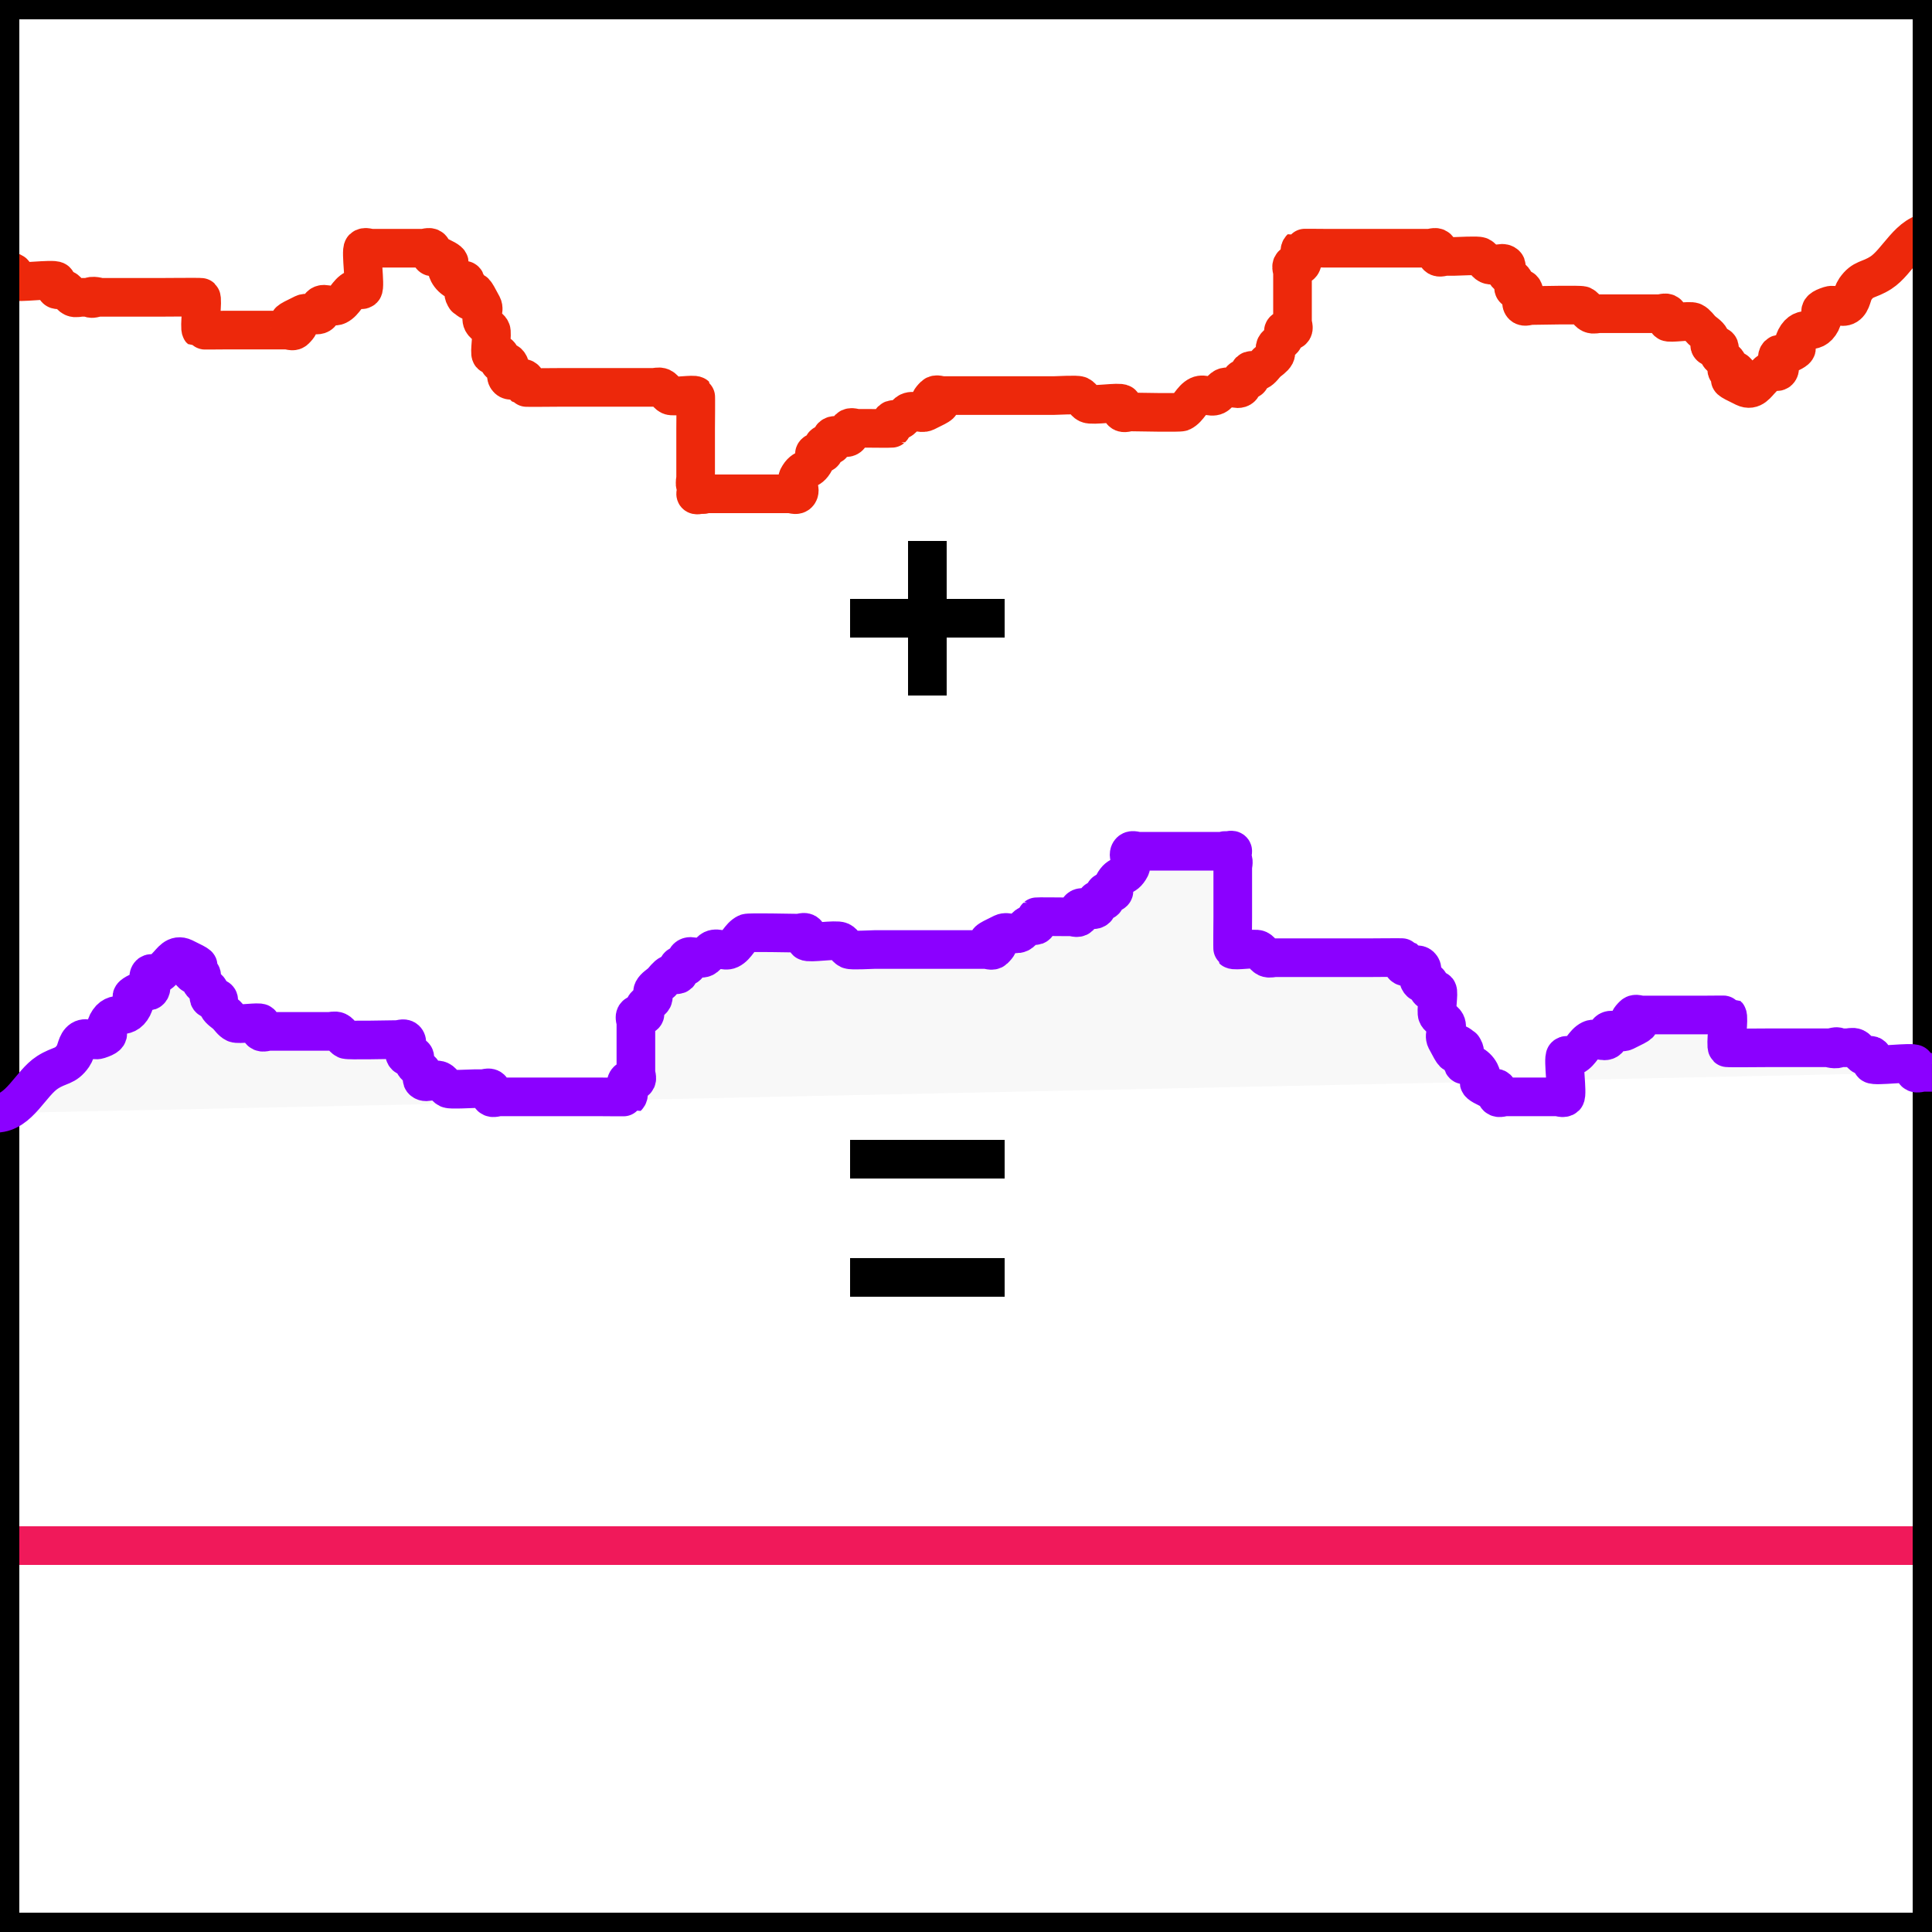
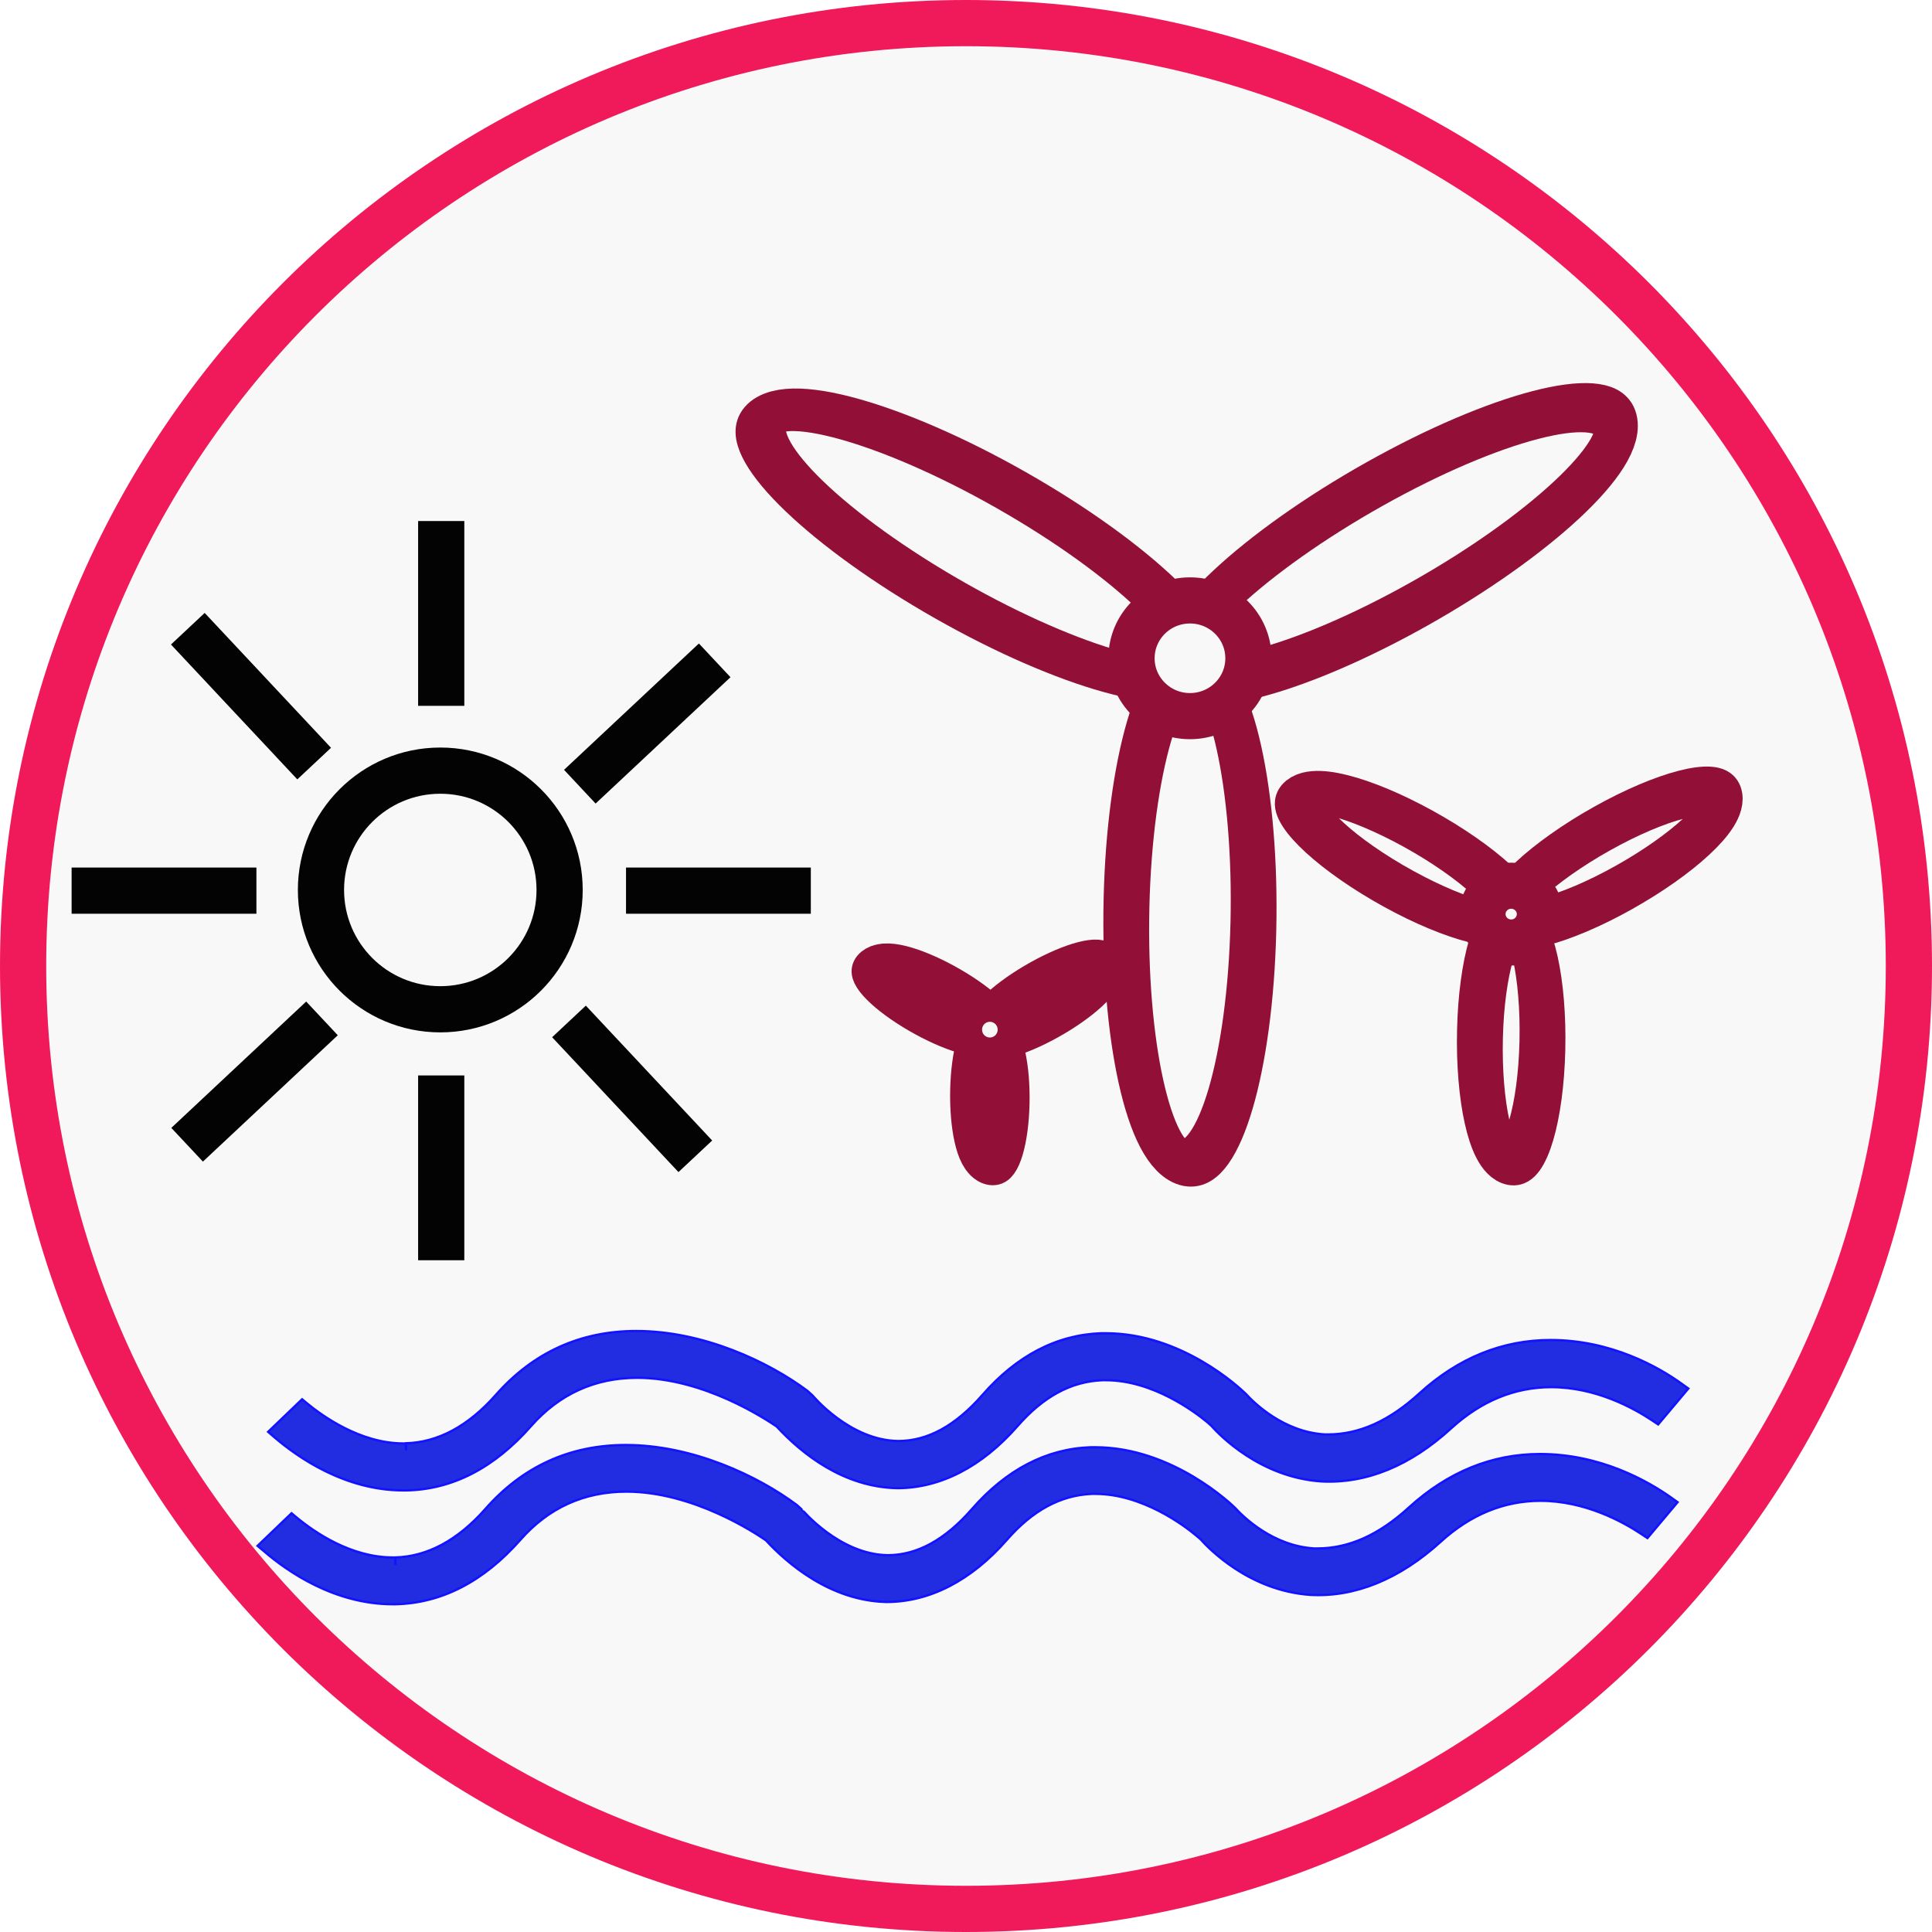
- <svg xmlns="http://www.w3.org/2000/svg" enable-background="new 0 0 1000 1000" version="1.1" viewBox="0 0 1e3 1e3" xml:space="preserve" id="svg10">
+ <svg xmlns="http://www.w3.org/2000/svg" enable-background="new 0 0 1000 1000" version="1.1" viewBox="0 0 836.352 836.352" xml:space="preserve" id="svg10" width="836.352" height="836.352">
  <defs id="defs14" />
-   <polygon points="393.1 445.5 393.1 445.4 393.1 445.6" id="polygon2" />
-   <path style="fill:none;fill-rule:evenodd;stroke:#f0195a;stroke-width:20;stroke-linecap:butt;stroke-linejoin:miter;stroke-miterlimit:4;stroke-dasharray:none;stroke-opacity:1" d="M 0,800 H 1000" id="path1420" />
-   <path style="fill:none;fill-rule:evenodd;stroke:#000000;stroke-width:20;stroke-linecap:butt;stroke-linejoin:miter;stroke-miterlimit:4;stroke-dasharray:none;stroke-opacity:1" d="m 480,280 v 80" id="path1422" />
-   <path style="fill:none;fill-rule:evenodd;stroke:#000000;stroke-width:20;stroke-linecap:butt;stroke-linejoin:miter;stroke-miterlimit:4;stroke-dasharray:none;stroke-opacity:1" d="m 440,600 h 80" id="path1426" />
-   <path style="fill:none;stroke:#ed280b;stroke-width:20;stroke-linecap:butt;stroke-linejoin:miter;stroke-miterlimit:4;stroke-dasharray:none;stroke-opacity:1" d="m 1000,120 c -11.918,0.311 -17.672,15.548 -26.481,21.186 -6.432,4.117 -9.193,2.645 -13.241,8.475 -1.825,2.628 -1.676,6.723 -4.413,8.475 -2.448,1.567 -6.036,-0.893 -8.827,0 -8.783,2.811 -2.06,3.955 -4.413,8.475 -4.063,7.801 -9.178,0.674 -13.24,8.475 -3.044,5.845 5.345,3.79 -4.414,8.475 -1.316,0.632 -3.373,-0.999 -4.413,0 -2.081,1.997 2.081,6.477 0,8.475 -1.04,0.999 -3.098,-0.632 -4.413,0 -1.861,0.893 -2.942,2.825 -4.413,4.237 -2.392,2.297 -4.498,6.316 -8.827,4.237 -18.368,-8.817 4.718,0.293 -4.413,-8.475 -1.04,-0.999 -3.373,0.999 -4.414,0 -1.04,-0.999 0.658,-2.974 0,-4.237 -0.93,-1.787 -3.483,-2.451 -4.413,-4.237 -0.658,-1.263 1.04,-3.239 0,-4.237 -1.04,-0.999 -3.373,0.999 -4.413,0 -1.04,-0.999 0.658,-2.974 0,-4.237 -0.93,-1.787 -2.942,-2.825 -4.413,-4.237 -1.471,-1.412 -2.553,-3.344 -4.413,-4.237 -1.75,-0.84 -12.338,0.866 -13.241,0 -1.04,-0.999 1.04,-3.239 0,-4.237 -1.04,-0.999 -2.942,0 -4.413,0 -1.471,0 -2.942,0 -4.413,0 -7.356,0 -14.712,0 -22.067,0 -1.471,0 -2.942,0 -4.413,0 -1.471,0 -3.098,0.632 -4.413,0 -1.861,-0.893 -2.553,-3.344 -4.413,-4.237 -1.141,-0.548 -23.353,0 -26.481,0 -1.471,0 -3.373,0.999 -4.413,0 -2.081,-1.997 2.081,-6.477 0,-8.475 -1.04,-0.999 -3.373,0.999 -4.413,0 -1.04,-0.999 0.658,-2.974 0,-4.237 -0.93,-1.787 -3.483,-2.451 -4.413,-4.237 -0.658,-1.263 1.04,-3.239 0,-4.237 -2.081,-1.997 -6.195,1.263 -8.827,0 -1.861,-0.893 -2.553,-3.344 -4.413,-4.237 -1.343,-0.645 -11.253,0 -13.241,0 -1.471,0 -2.942,0 -4.413,0 -1.471,0 -3.373,0.999 -4.414,0 -1.04,-0.999 1.04,-3.239 0,-4.237 -1.04,-0.999 -2.942,0 -4.413,0 -1.471,0 -2.942,0 -4.413,0 -16.183,0 -32.366,0 -48.548,0 -1.07,0 -13.099,-0.136 -13.241,0 -2.081,1.997 2.081,6.477 0,8.475 -1.04,0.999 -3.373,-0.999 -4.413,0 -1.04,0.999 0,2.825 0,4.237 0,8.475 0,16.949 0,25.424 0,1.412 1.04,3.239 0,4.237 -1.04,0.999 -3.373,-0.999 -4.413,0 -1.04,0.999 0.658,2.974 0,4.237 -0.93,1.787 -3.483,2.451 -4.413,4.237 -0.658,1.263 0.658,2.974 0,4.237 -0.93,1.787 -2.942,2.825 -4.413,4.237 -1.471,1.412 -2.553,3.344 -4.414,4.237 -1.316,0.632 -3.373,-0.999 -4.413,0 -1.04,0.999 1.04,3.239 0,4.237 -1.04,0.999 -3.373,-0.999 -4.413,0 -1.04,0.999 1.04,3.239 0,4.237 -2.081,1.997 -6.195,-1.263 -8.827,0 -1.861,0.893 -2.553,3.344 -4.413,4.237 -2.632,1.263 -6.195,-1.263 -8.827,0 -3.722,1.787 -5.105,6.688 -8.827,8.475 -1.141,0.548 -23.353,0 -26.481,0 -1.471,0 -3.373,0.999 -4.413,0 -1.04,-0.999 1.04,-3.239 0,-4.237 -1.208,-1.159 -15.26,1.149 -17.654,0 -1.861,-0.893 -2.553,-3.344 -4.414,-4.237 -1.343,-0.645 -11.253,0 -13.24,0 -11.769,0 -23.539,0 -35.308,0 -7.356,0 -14.712,0 -22.067,0 -1.471,0 -3.373,-0.999 -4.413,0 -9.132,8.767 13.954,-0.343 -4.413,8.475 -2.632,1.263 -6.195,-1.263 -8.827,0 -1.861,0.893 -2.553,3.344 -4.414,4.237 -1.316,0.632 -3.373,-0.999 -4.413,0 -1.04,0.999 1.04,3.239 0,4.237 -0.142,0.136 -12.17,0 -13.24,0 -1.471,0 -2.942,0 -4.413,0 -1.471,0 -3.373,-0.999 -4.413,0 -1.04,0.999 1.04,3.239 0,4.237 -2.081,1.997 -6.746,-1.997 -8.827,0 -1.04,0.999 1.04,3.239 0,4.237 -1.04,0.999 -3.373,-0.999 -4.413,0 -1.04,0.999 1.04,3.239 0,4.237 -1.04,0.999 -3.373,-0.999 -4.413,0 -1.04,0.999 0.658,2.974 0,4.237 -3.137,6.024 -5.69,2.451 -8.827,8.475 -1.316,2.527 2.081,6.477 0,8.475 -1.04,0.999 -2.942,0 -4.413,0 -1.471,0 -2.942,0 -4.414,0 -11.769,0 -23.539,0 -35.308,0 -1.471,0 -2.942,0 -4.413,0 -1.471,0 -4.413,1.412 -4.413,0 0,-1.412 4.413,1.412 4.413,0 0,-1.997 -3.483,-2.451 -4.413,-4.237 -0.658,-1.263 0,-2.825 0,-4.237 0,-1.412 0,-2.825 0,-4.237 0,-7.062 0,-14.124 0,-21.186 0,-1.556 0.178,-16.779 0,-16.949 -0.902,-0.866 -11.491,0.84 -13.241,0 -1.861,-0.893 -2.553,-3.344 -4.413,-4.237 -1.316,-0.632 -2.942,0 -4.413,0 -2.942,0 -5.885,0 -8.827,0 -13.24,0 -26.481,0 -39.721,0 -1.621,0 -17.476,0.171 -17.654,0 -1.04,-0.999 1.04,-3.239 0,-4.237 -2.081,-1.997 -6.746,1.997 -8.827,0 -2.941,-2.824 2.941,-5.651 0,-8.475 -1.04,-0.999 -3.373,0.999 -4.413,0 -1.04,-0.999 1.04,-3.239 0,-4.237 -1.04,-0.999 -3.373,0.999 -4.414,0 -0.902,-0.866 0.875,-11.032 0,-12.712 -0.93,-1.787 -3.483,-2.451 -4.413,-4.237 -1.316,-2.527 1.316,-5.948 0,-8.475 -9.184,-17.635 0.305,4.53 -8.827,-4.237 -1.04,-0.999 -1.471,-4.237 0,-4.237 1.471,0 0,5.65 0,4.237 0,-2.825 1.316,-5.948 0,-8.475 -0.658,-1.263 -3.098,0.632 -4.413,0 -1.861,-0.893 -3.483,-2.451 -4.413,-4.237 -3.044,-5.845 5.345,-3.79 -4.413,-8.475 -1.316,-0.632 -3.373,0.999 -4.414,0 -1.04,-0.999 1.04,-3.239 0,-4.237 -1.04,-0.999 -2.942,0 -4.413,0 -7.356,0 -14.712,0 -22.067,0 -1.471,0 -2.942,0 -4.414,0 -1.471,0 -3.373,-0.999 -4.413,0 -1.367,1.312 1.367,19.874 0,21.186 -1.04,0.999 -3.098,-0.632 -4.413,0 -3.722,1.787 -5.105,6.688 -8.827,8.475 -2.632,1.263 -6.746,-1.997 -8.827,0 -1.04,0.999 1.04,3.239 0,4.237 -2.081,1.997 -6.195,-1.263 -8.827,0 -18.368,8.817 4.718,-0.293 -4.413,8.475 -1.04,0.999 -2.942,0 -4.413,0 -1.471,0 -2.942,0 -4.413,0 -15.836,0 -19.069,0 -26.481,0 -1.07,0 -13.099,0.136 -13.24,0 -1.062,-1.02 1.062,-15.93 0,-16.949 -0.2,-0.192 -19.987,0 -22.068,0 -7.356,0 -14.712,0 -22.067,0 -2.942,0 -5.885,0 -8.827,0 -1.471,0 -4.414,1.412 -4.414,0 0,-1.412 5.885,0 4.414,0 -2.942,0 -5.885,0 -8.827,0 -1.471,0 -3.098,0.632 -4.414,0 -1.861,-0.893 -2.553,-3.344 -4.413,-4.237 -1.316,-0.632 -3.373,0.999 -4.414,0 -1.04,-0.999 1.04,-3.239 0,-4.237 -1.367,-1.312 -20.701,1.312 -22.068,0 -1.04,-0.999 1.04,-3.239 0,-4.237 -1.04,-0.999 -2.942,0 -4.414,0 -1.471,0 -2.942,0 -4.414,0" id="path1401-3" />
-   <path style="display:inline;fill:none;fill-rule:evenodd;stroke:#000000;stroke-width:20;stroke-linecap:butt;stroke-linejoin:miter;stroke-miterlimit:4;stroke-dasharray:none;stroke-opacity:1" d="m 440,320 h 80" id="path1424" />
-   <path style="display:inline;fill:none;fill-rule:evenodd;stroke:#000000;stroke-width:20;stroke-linecap:butt;stroke-linejoin:miter;stroke-miterlimit:4;stroke-dasharray:none;stroke-opacity:1" d="m 440,661.186 h 80" id="path1428" />
-   <path style="fill:none;fill-rule:evenodd;stroke:#000000;stroke-width:1px;stroke-linecap:butt;stroke-linejoin:miter;stroke-opacity:1" d="M 0,0 V 1000" id="path1443" />
-   <path style="fill:none;stroke:#000000;stroke-width:20;stroke-linecap:butt;stroke-linejoin:miter;stroke-opacity:1;stroke-miterlimit:4;stroke-dasharray:none" d="M 0,0 V 1000 H 1000 V 0 Z" id="path1449" />
-   <path style="fill:#f8f8f8;stroke:#8b00ff;stroke-width:20;stroke-linecap:butt;stroke-linejoin:miter;stroke-miterlimit:4;stroke-dasharray:none;stroke-opacity:1;fill-opacity:1" d="m -1.864,576.221 c 11.917,-0.311 17.672,-15.548 26.481,-21.186 6.432,-4.117 9.193,-2.645 13.241,-8.475 1.825,-2.628 1.676,-6.723 4.413,-8.475 2.448,-1.567 6.036,0.893 8.827,0 8.783,-2.811 2.06,-3.955 4.413,-8.475 4.063,-7.801 9.178,-0.674 13.241,-8.475 3.044,-5.845 -5.345,-3.79 4.413,-8.475 1.316,-0.632 3.373,0.999 4.413,0 2.08,-1.997 -2.081,-6.477 0,-8.475 1.04,-0.999 3.098,0.632 4.413,0 1.861,-0.893 2.942,-2.825 4.413,-4.237 2.392,-2.297 4.498,-6.316 8.827,-4.237 18.368,8.817 -4.718,-0.293 4.413,8.475 1.04,0.999 3.373,-0.999 4.414,0 1.04,0.999 -0.658,2.974 0,4.237 0.93,1.787 3.483,2.451 4.413,4.237 0.658,1.263 -1.04,3.239 0,4.237 1.04,0.999 3.373,-0.999 4.413,0 1.04,0.999 -0.658,2.974 0,4.237 0.93,1.787 2.942,2.825 4.413,4.237 1.471,1.412 2.553,3.344 4.413,4.237 1.75,0.84 12.338,-0.866 13.241,0 1.04,0.999 -1.04,3.239 0,4.237 1.04,0.999 2.942,0 4.413,0 1.471,0 2.942,0 4.413,0 7.356,0 14.712,0 22.067,0 1.471,0 2.942,0 4.413,0 1.471,0 3.098,-0.632 4.413,0 1.861,0.893 2.553,3.344 4.413,4.237 1.141,0.548 23.353,0 26.481,0 1.471,0 3.373,-0.999 4.413,0 2.08,1.997 -2.081,6.477 0,8.475 1.04,0.999 3.373,-0.999 4.413,0 1.04,0.999 -0.658,2.974 0,4.237 0.93,1.787 3.483,2.451 4.413,4.237 0.658,1.263 -1.04,3.239 0,4.237 2.08,1.997 6.195,-1.263 8.827,0 1.861,0.893 2.553,3.344 4.413,4.237 1.343,0.645 11.253,0 13.241,0 1.471,0 2.942,0 4.413,0 1.471,0 3.373,-0.999 4.413,0 1.04,0.999 -1.04,3.239 0,4.237 1.04,0.999 2.942,0 4.413,0 1.471,0 2.942,0 4.413,0 16.183,0 32.366,0 48.548,0 1.07,0 13.098,0.136 13.241,0 2.08,-1.997 -2.081,-6.477 0,-8.475 1.04,-0.999 3.373,0.999 4.413,0 1.04,-0.999 0,-2.825 0,-4.237 0,-8.475 0,-16.949 0,-25.424 0,-1.412 -1.04,-3.239 0,-4.237 1.04,-0.999 3.373,0.999 4.413,0 1.04,-0.999 -0.658,-2.974 0,-4.237 0.93,-1.787 3.483,-2.451 4.413,-4.237 0.658,-1.263 -0.658,-2.974 0,-4.237 0.93,-1.787 2.942,-2.825 4.413,-4.237 1.471,-1.412 2.553,-3.344 4.413,-4.237 1.316,-0.632 3.373,0.999 4.413,0 1.04,-0.999 -1.04,-3.239 0,-4.237 1.04,-0.999 3.373,0.999 4.413,0 1.04,-0.999 -1.04,-3.239 0,-4.237 2.08,-1.997 6.195,1.263 8.827,0 1.861,-0.893 2.553,-3.344 4.413,-4.237 2.632,-1.263 6.195,1.263 8.827,0 3.722,-1.787 5.105,-6.688 8.827,-8.475 1.141,-0.548 23.353,0 26.481,0 1.471,0 3.373,-0.999 4.413,0 1.04,0.999 -1.04,3.239 0,4.237 1.208,1.159 15.26,-1.149 17.654,0 1.861,0.893 2.553,3.344 4.414,4.237 1.343,0.645 11.253,0 13.24,0 11.769,0 23.539,0 35.308,0 7.356,0 14.712,0 22.067,0 1.471,0 3.373,0.999 4.413,0 9.132,-8.767 -13.954,0.343 4.413,-8.475 2.632,-1.263 6.195,1.263 8.827,0 1.861,-0.893 2.553,-3.344 4.414,-4.237 1.316,-0.632 3.373,0.999 4.413,0 1.04,-0.999 -1.04,-3.239 0,-4.237 0.142,-0.136 12.17,0 13.24,0 1.471,0 2.942,0 4.413,0 1.471,0 3.373,0.999 4.413,0 1.04,-0.999 -1.04,-3.239 0,-4.237 2.081,-1.997 6.746,1.997 8.827,0 1.04,-0.999 -1.04,-3.239 0,-4.237 1.04,-0.999 3.373,0.999 4.413,0 1.04,-0.999 -1.04,-3.239 0,-4.237 1.04,-0.999 3.373,0.999 4.413,0 1.04,-0.999 -0.658,-2.974 0,-4.237 3.137,-6.024 5.69,-2.451 8.827,-8.475 1.316,-2.527 -2.081,-6.477 0,-8.475 1.04,-0.999 2.942,0 4.413,0 1.471,0 2.942,0 4.414,0 11.769,0 23.539,0 35.308,0 1.471,0 2.942,0 4.413,0 1.471,0 4.413,-1.412 4.413,0 0,1.412 -4.413,-1.412 -4.413,0 0,1.997 3.483,2.451 4.413,4.237 0.658,1.263 0,2.825 0,4.237 0,1.412 0,2.825 0,4.237 0,7.062 0,14.124 0,21.186 0,1.556 -0.178,16.779 0,16.949 0.902,0.866 11.491,-0.84 13.241,0 1.861,0.893 2.553,3.344 4.413,4.237 1.316,0.632 2.942,0 4.413,0 2.942,0 5.885,0 8.827,0 13.24,0 26.481,0 39.721,0 1.621,0 17.476,-0.171 17.654,0 1.04,0.999 -1.04,3.239 0,4.237 2.081,1.997 6.746,-1.997 8.827,0 2.941,2.824 -2.941,5.651 0,8.475 1.04,0.999 3.373,-0.999 4.413,0 1.04,0.999 -1.04,3.239 0,4.237 1.04,0.999 3.373,-0.999 4.414,0 0.902,0.866 -0.875,11.032 0,12.712 0.93,1.787 3.483,2.451 4.413,4.237 1.316,2.527 -1.316,5.948 0,8.475 9.184,17.635 -0.305,-4.53 8.827,4.237 1.04,0.999 1.471,4.237 0,4.237 -1.471,0 0,-5.65 0,-4.237 0,2.825 -1.316,5.948 0,8.475 0.658,1.263 3.098,-0.632 4.413,0 1.861,0.893 3.483,2.451 4.413,4.237 3.044,5.845 -5.345,3.79 4.413,8.475 1.316,0.632 3.373,-0.999 4.414,0 1.04,0.999 -1.04,3.239 0,4.237 1.04,0.999 2.942,0 4.413,0 7.356,0 14.712,0 22.067,0 1.471,0 2.942,0 4.414,0 1.471,0 3.373,0.999 4.413,0 1.367,-1.312 -1.367,-19.874 0,-21.186 1.04,-0.999 3.098,0.632 4.413,0 3.722,-1.787 5.105,-6.688 8.827,-8.475 2.632,-1.263 6.746,1.997 8.827,0 1.04,-0.999 -1.04,-3.239 0,-4.237 2.081,-1.997 6.195,1.263 8.827,0 18.368,-8.817 -4.718,0.293 4.413,-8.475 1.04,-0.999 2.942,0 4.413,0 1.471,0 2.942,0 4.413,0 15.836,0 19.069,0 26.481,0 1.07,0 13.099,-0.136 13.24,0 1.062,1.02 -1.062,15.93 0,16.949 0.2,0.192 19.987,0 22.068,0 7.356,0 14.712,0 22.067,0 2.942,0 5.885,0 8.827,0 1.471,0 4.413,-1.412 4.413,0 0,1.412 -5.885,0 -4.413,0 2.942,0 5.885,0 8.827,0 1.471,0 3.098,-0.632 4.413,0 1.861,0.893 2.553,3.344 4.413,4.237 1.316,0.632 3.373,-0.999 4.413,0 1.04,0.999 -1.04,3.239 0,4.237 1.367,1.312 20.701,-1.312 22.068,0 1.04,0.999 -1.04,3.239 0,4.237 1.04,0.999 2.942,0 4.414,0 1.471,0 2.942,0 4.414,0" id="path1401-3-1" />
+   <path id="path6550" d="m -6073.999,-1206.742 v 90.68" style="display:inline;fill:none;fill-rule:evenodd;stroke:#000000;stroke-width:1px;stroke-linecap:butt;stroke-linejoin:miter;stroke-opacity:1" />
+   <g id="g7125">
+     <circle r="408.176" cy="418.176" cx="418.176" id="path1475" style="fill:#f8f8f8;fill-opacity:1;fill-rule:evenodd;stroke:#f0195a;stroke-width:20;stroke-linecap:square;stroke-miterlimit:4;stroke-dasharray:none;stroke-dashoffset:0;stroke-opacity:1;paint-order:fill markers stroke" />
+     <g style="fill:#222de1;fill-opacity:1;stroke:#1313ff;stroke-width:1.333;stroke-opacity:1" transform="matrix(0.75,0,0,0.75,-893.7899,-372.4869)" id="g6730">
+       <path style="fill:#222de1;fill-opacity:1;stroke:#1313ff;stroke-width:1.333;stroke-opacity:1" d="m 2005,1366.7 c -17.5,16 -34.8,23.7 -52.9,23.7 h -1.8 c -23.8,-1.4 -40.9,-18.1 -45.7,-23.4 -1.4,-1.4 -35.9,-35 -80.7,-35 h -2.7 c -25.6,0.9 -48.7,13 -68.6,35.8 -15.4,17.6 -31.5,26.5 -48.5,26.5 -28,-0.4 -49.4,-26.3 -49.5,-26.3 l -3,-2.7 c -22.4,-16.7 -60,-34.6 -98.7,-34.6 -32.3,0 -59.5,12.4 -81.1,37 -15.9,18 -33.4,27.4 -51.9,27.9 l 0.1,4.4 -0.3,-4.4 h -1.3 c -24,0 -45,-14.4 -55.4,-23 l -3,-2.5 -19.6,18.8 3.7,3.1 c 13.3,11.5 40.6,30.6 74.3,30.6 h 1.6 c 26.6,-0.6 50.8,-13.1 72,-37.1 16.3,-18.6 36.9,-27.9 61.3,-27.9 38.5,0 74.4,23.9 80.5,28.1 12,13 37,34.9 69.6,35.6 24.9,0 48.9,-12.4 69.4,-35.8 14.9,-17.1 31,-25.8 49.1,-26.6 h 2 c 27.1,0 51.4,18.3 58.2,24 l 2.6,2.2 c 4.4,5 27.9,29.7 63.4,32.1 25.6,1.4 51.3,-9 75.1,-30.6 17.2,-15.7 36.6,-23.7 57.7,-23.7 25.7,0 47.6,12.1 58.4,19.3 l 3.3,2.2 17.4,-20.7 -3.9,-2.8 c -13.2,-9.3 -40.5,-25 -75.5,-25 -27.8,0 -53.2,10.4 -75.6,30.8 z" id="path6" />
+       <path style="fill:#222de1;fill-opacity:1;stroke:#1313ff;stroke-width:1.333;stroke-opacity:1" d="m 2086.7,1270.1 c -27.9,0 -53.3,10.4 -75.6,30.7 -17.5,16 -34.8,23.8 -52.9,23.8 h -1.8 c -23.8,-1.4 -40.9,-18.2 -45.7,-23.5 -3.7,-3.6 -37.1,-34.9 -80.7,-34.9 h -2.7 c -25.6,0.9 -48.7,12.9 -68.6,35.7 -15.4,17.6 -31.5,26.5 -48.5,26.5 -28,-0.3 -49.4,-26.2 -49.5,-26.3 l -3,-2.7 c -22.4,-16.7 -60,-34.5 -98.7,-34.5 -32.3,0 -59.5,12.4 -81.1,36.9 -15.9,18 -33.4,27.4 -51.9,27.9 l 0.1,4.1 -0.2,-4 h -1.4 c -24.9,0 -47,-16.1 -55.4,-23 l -3,-2.5 -19.6,18.8 3.7,3.2 c 13.3,11.4 40.6,30.6 74.3,30.6 h 1.7 c 26.6,-0.5 50.8,-13 72,-37.1 16.3,-18.5 36.9,-27.9 61.3,-27.9 38.5,0 74.4,24 80.5,28.1 14.7,15.9 38.7,35 69.6,35.6 24.9,0 48.9,-12.4 69.4,-35.8 14.9,-17.1 31,-25.8 49,-26.5 h 2.1 c 27.1,0 51.4,18.4 58.2,24 l 2.6,2.3 c 4.4,5 28,29.7 63.4,32.1 26,1.4 51.4,-9 75.1,-30.7 17.2,-15.7 36.6,-23.7 57.7,-23.7 25.8,0 47.6,12.1 58.4,19.3 l 3.3,2.2 17.4,-20.7 -3.9,-2.8 c -13.3,-9.6 -40.7,-25.2 -75.6,-25.2 z" id="path8" />
+     </g>
+     <g style="stroke-width:0.824" transform="matrix(1.211978,0,0,1.215468,-1824.917,-365.1767)" id="g6633">
+       <g style="stroke:#921037;stroke-width:3.466;stroke-opacity:1" transform="matrix(0.2393183,0,0,0.2361706,2561.461,667.2919)" id="g6726">
+         <g id="g6639" transform="matrix(4.201383,0,0,4.233509,14751.255,952.1908)" style="stroke:#921037;stroke-width:0.822;stroke-opacity:1">
+           <ellipse transform="matrix(0.9825549,0.1859729,-0.02347643,0.9997244,0,0)" ry="88.394" rx="22.933" cy="515.105" cx="-4199.487" id="path1485-6-3-3-7-4-7-0-4-3-3" style="fill:#f8f8f8;fill-opacity:1;fill-rule:evenodd;stroke:#921037;stroke-width:16.546;stroke-linecap:square;stroke-miterlimit:4;stroke-dasharray:none;stroke-dashoffset:0;stroke-opacity:1;paint-order:fill markers stroke" />
+           <ellipse transform="matrix(0.6469187,-0.762559,0.8624264,0.5061825,0,0)" ry="88.926" rx="22.831" cy="-3522.076" cx="-1816.553" id="path1485-6-3-3-7-2-6-8-1-0" style="fill:#f8f8f8;fill-opacity:1;fill-rule:evenodd;stroke:#921037;stroke-width:16.559;stroke-linecap:square;stroke-miterlimit:4;stroke-dasharray:none;stroke-dashoffset:0;stroke-opacity:1;paint-order:fill markers stroke" />
+           <ellipse transform="matrix(-0.3463225,-0.9381155,0.8713654,-0.4906346,0,0)" ry="88.937" rx="22.776" cy="-3722.528" cx="2371.161" id="path1485-6-3-3-4-6-3-3-7" style="fill:#f8f8f8;fill-opacity:1;fill-rule:evenodd;stroke:#921037;stroke-width:16.54;stroke-linecap:square;stroke-miterlimit:4;stroke-dasharray:none;stroke-dashoffset:0;stroke-opacity:1;paint-order:fill markers stroke" />
+           <ellipse ry="20.609" rx="20.776" cy="-357.345" cx="-4138.308" id="path1487-9-9-1-1-6" style="fill:#f8f8f8;fill-opacity:1;fill-rule:evenodd;stroke:#921037;stroke-width:16.435;stroke-linecap:square;stroke-miterlimit:4;stroke-dasharray:none;stroke-dashoffset:0;stroke-opacity:1;paint-order:fill markers stroke" />
+         </g>
+         <g style="stroke:#921037;stroke-width:3.13;stroke-opacity:1" transform="matrix(1.10672,0,0,1.10778,-2072.654,306.6579)" id="g6594">
+           <ellipse transform="matrix(0.9825549,0.1859729,-0.02347643,0.9997244,0,0)" ry="88.394" rx="22.933" cy="-38.551" cx="-793.059" id="ellipse6542" style="fill:#f8f8f8;fill-opacity:1;fill-rule:evenodd;stroke:#921037;stroke-width:63.021;stroke-linecap:square;stroke-miterlimit:4;stroke-dasharray:none;stroke-dashoffset:0;stroke-opacity:1;paint-order:fill markers stroke" />
+           <ellipse transform="matrix(0.6469187,-0.762559,0.8624264,0.5061825,0,0)" ry="88.926" rx="22.831" cy="-868.614" cx="-160.109" id="ellipse6544" style="fill:#f8f8f8;fill-opacity:1;fill-rule:evenodd;stroke:#921037;stroke-width:63.07;stroke-linecap:square;stroke-miterlimit:4;stroke-dasharray:none;stroke-dashoffset:0;stroke-opacity:1;paint-order:fill markers stroke" />
+           <ellipse transform="matrix(-0.3463225,-0.9381155,0.8713654,-0.4906346,0,0)" ry="88.937" rx="22.776" cy="-558.166" cx="630.921" id="ellipse6546" style="fill:#f8f8f8;fill-opacity:1;fill-rule:evenodd;stroke:#921037;stroke-width:62.998;stroke-linecap:square;stroke-miterlimit:4;stroke-dasharray:none;stroke-dashoffset:0;stroke-opacity:1;paint-order:fill markers stroke" />
+           <ellipse cy="-277.345" cx="-778.308" id="circle6548" style="fill:#f8f8f8;fill-opacity:1;fill-rule:evenodd;stroke:#921037;stroke-width:62.599;stroke-linecap:square;stroke-miterlimit:4;stroke-dasharray:none;stroke-dashoffset:0;stroke-opacity:1;paint-order:fill markers stroke" rx="20.776" ry="20.609" />
+         </g>
+         <g style="stroke:#921037;stroke-width:1.672;stroke-opacity:1" transform="matrix(2.067204,0,0,2.077796,-547.0318,401.4455)" id="g6594-6">
+           <ellipse transform="matrix(0.9825549,0.1859729,-0.02347643,0.9997244,0,0)" ry="88.394" rx="22.933" cy="-38.551" cx="-793.059" id="ellipse6542-0" style="fill:#f8f8f8;fill-opacity:1;fill-rule:evenodd;stroke:#921037;stroke-width:33.669;stroke-linecap:square;stroke-miterlimit:4;stroke-dasharray:none;stroke-dashoffset:0;stroke-opacity:1;paint-order:fill markers stroke" />
+           <ellipse transform="matrix(0.6469187,-0.762559,0.8624264,0.5061825,0,0)" ry="88.926" rx="22.831" cy="-868.614" cx="-160.109" id="ellipse6544-7" style="fill:#f8f8f8;fill-opacity:1;fill-rule:evenodd;stroke:#921037;stroke-width:33.696;stroke-linecap:square;stroke-miterlimit:4;stroke-dasharray:none;stroke-dashoffset:0;stroke-opacity:1;paint-order:fill markers stroke" />
+           <ellipse transform="matrix(-0.3463225,-0.9381155,0.8713654,-0.4906346,0,0)" ry="88.937" rx="22.776" cy="-558.166" cx="630.921" id="ellipse6546-3" style="fill:#f8f8f8;fill-opacity:1;fill-rule:evenodd;stroke:#921037;stroke-width:33.657;stroke-linecap:square;stroke-miterlimit:4;stroke-dasharray:none;stroke-dashoffset:0;stroke-opacity:1;paint-order:fill markers stroke" />
+           <ellipse cy="-277.345" cx="-778.308" id="circle6548-6" style="fill:#f8f8f8;fill-opacity:1;fill-rule:evenodd;stroke:#921037;stroke-width:33.444;stroke-linecap:square;stroke-miterlimit:4;stroke-dasharray:none;stroke-dashoffset:0;stroke-opacity:1;paint-order:fill markers stroke" rx="20.776" ry="20.609" />
+         </g>
+       </g>
+     </g>
+     <circle r="51.653" cy="385.258" cx="190.6" id="path6732" style="fill:#f8f8f8;fill-opacity:1;fill-rule:evenodd;stroke:#030303;stroke-width:20;stroke-linecap:square;stroke-miterlimit:4;stroke-dasharray:none;stroke-dashoffset:0;stroke-opacity:1;paint-order:fill markers stroke" />
+     <path id="path6751" d="m 271.001,385.554 h 80" style="display:inline;fill:none;fill-rule:evenodd;stroke:#030303;stroke-width:20;stroke-linecap:butt;stroke-linejoin:miter;stroke-miterlimit:4;stroke-dasharray:none;stroke-opacity:1" />
+     <path id="path6751-9" d="M 31.001,385.554 H 111.001" style="display:inline;fill:none;fill-rule:evenodd;stroke:#030303;stroke-width:20;stroke-linecap:butt;stroke-linejoin:miter;stroke-miterlimit:4;stroke-dasharray:none;stroke-opacity:1" />
+     <path id="path6751-9-1" d="m 191.001,545.554 v -80" style="display:inline;fill:none;fill-rule:evenodd;stroke:#030303;stroke-width:20;stroke-linecap:butt;stroke-linejoin:miter;stroke-miterlimit:4;stroke-dasharray:none;stroke-opacity:1" />
+     <path id="path6751-9-1-1" d="M 191.001,305.554 V 225.554" style="display:inline;fill:none;fill-rule:evenodd;stroke:#030303;stroke-width:20;stroke-linecap:butt;stroke-linejoin:miter;stroke-miterlimit:4;stroke-dasharray:none;stroke-opacity:1" />
+     <path id="path6751-0-8" d="M 81.001,495.554 139.385,440.861" style="display:inline;fill:none;fill-rule:evenodd;stroke:#030303;stroke-width:20;stroke-linecap:butt;stroke-linejoin:miter;stroke-miterlimit:4;stroke-dasharray:none;stroke-opacity:1" />
+     <path id="path6751-0-8-1" d="m 251.001,340.554 58.384,-54.693" style="display:inline;fill:none;fill-rule:evenodd;stroke:#030303;stroke-width:20;stroke-linecap:butt;stroke-linejoin:miter;stroke-miterlimit:4;stroke-dasharray:none;stroke-opacity:1" />
+     <path id="path6751-0-8-1-8" d="M 81.308,272.17 136.001,330.554" style="display:inline;fill:none;fill-rule:evenodd;stroke:#030303;stroke-width:20;stroke-linecap:butt;stroke-linejoin:miter;stroke-miterlimit:4;stroke-dasharray:none;stroke-opacity:1" />
+     <path id="path6751-0-8-1-8-2" d="m 246.308,442.17 54.693,58.384" style="display:inline;fill:none;fill-rule:evenodd;stroke:#030303;stroke-width:20;stroke-linecap:butt;stroke-linejoin:miter;stroke-miterlimit:4;stroke-dasharray:none;stroke-opacity:1" />
+   </g>
</svg>
